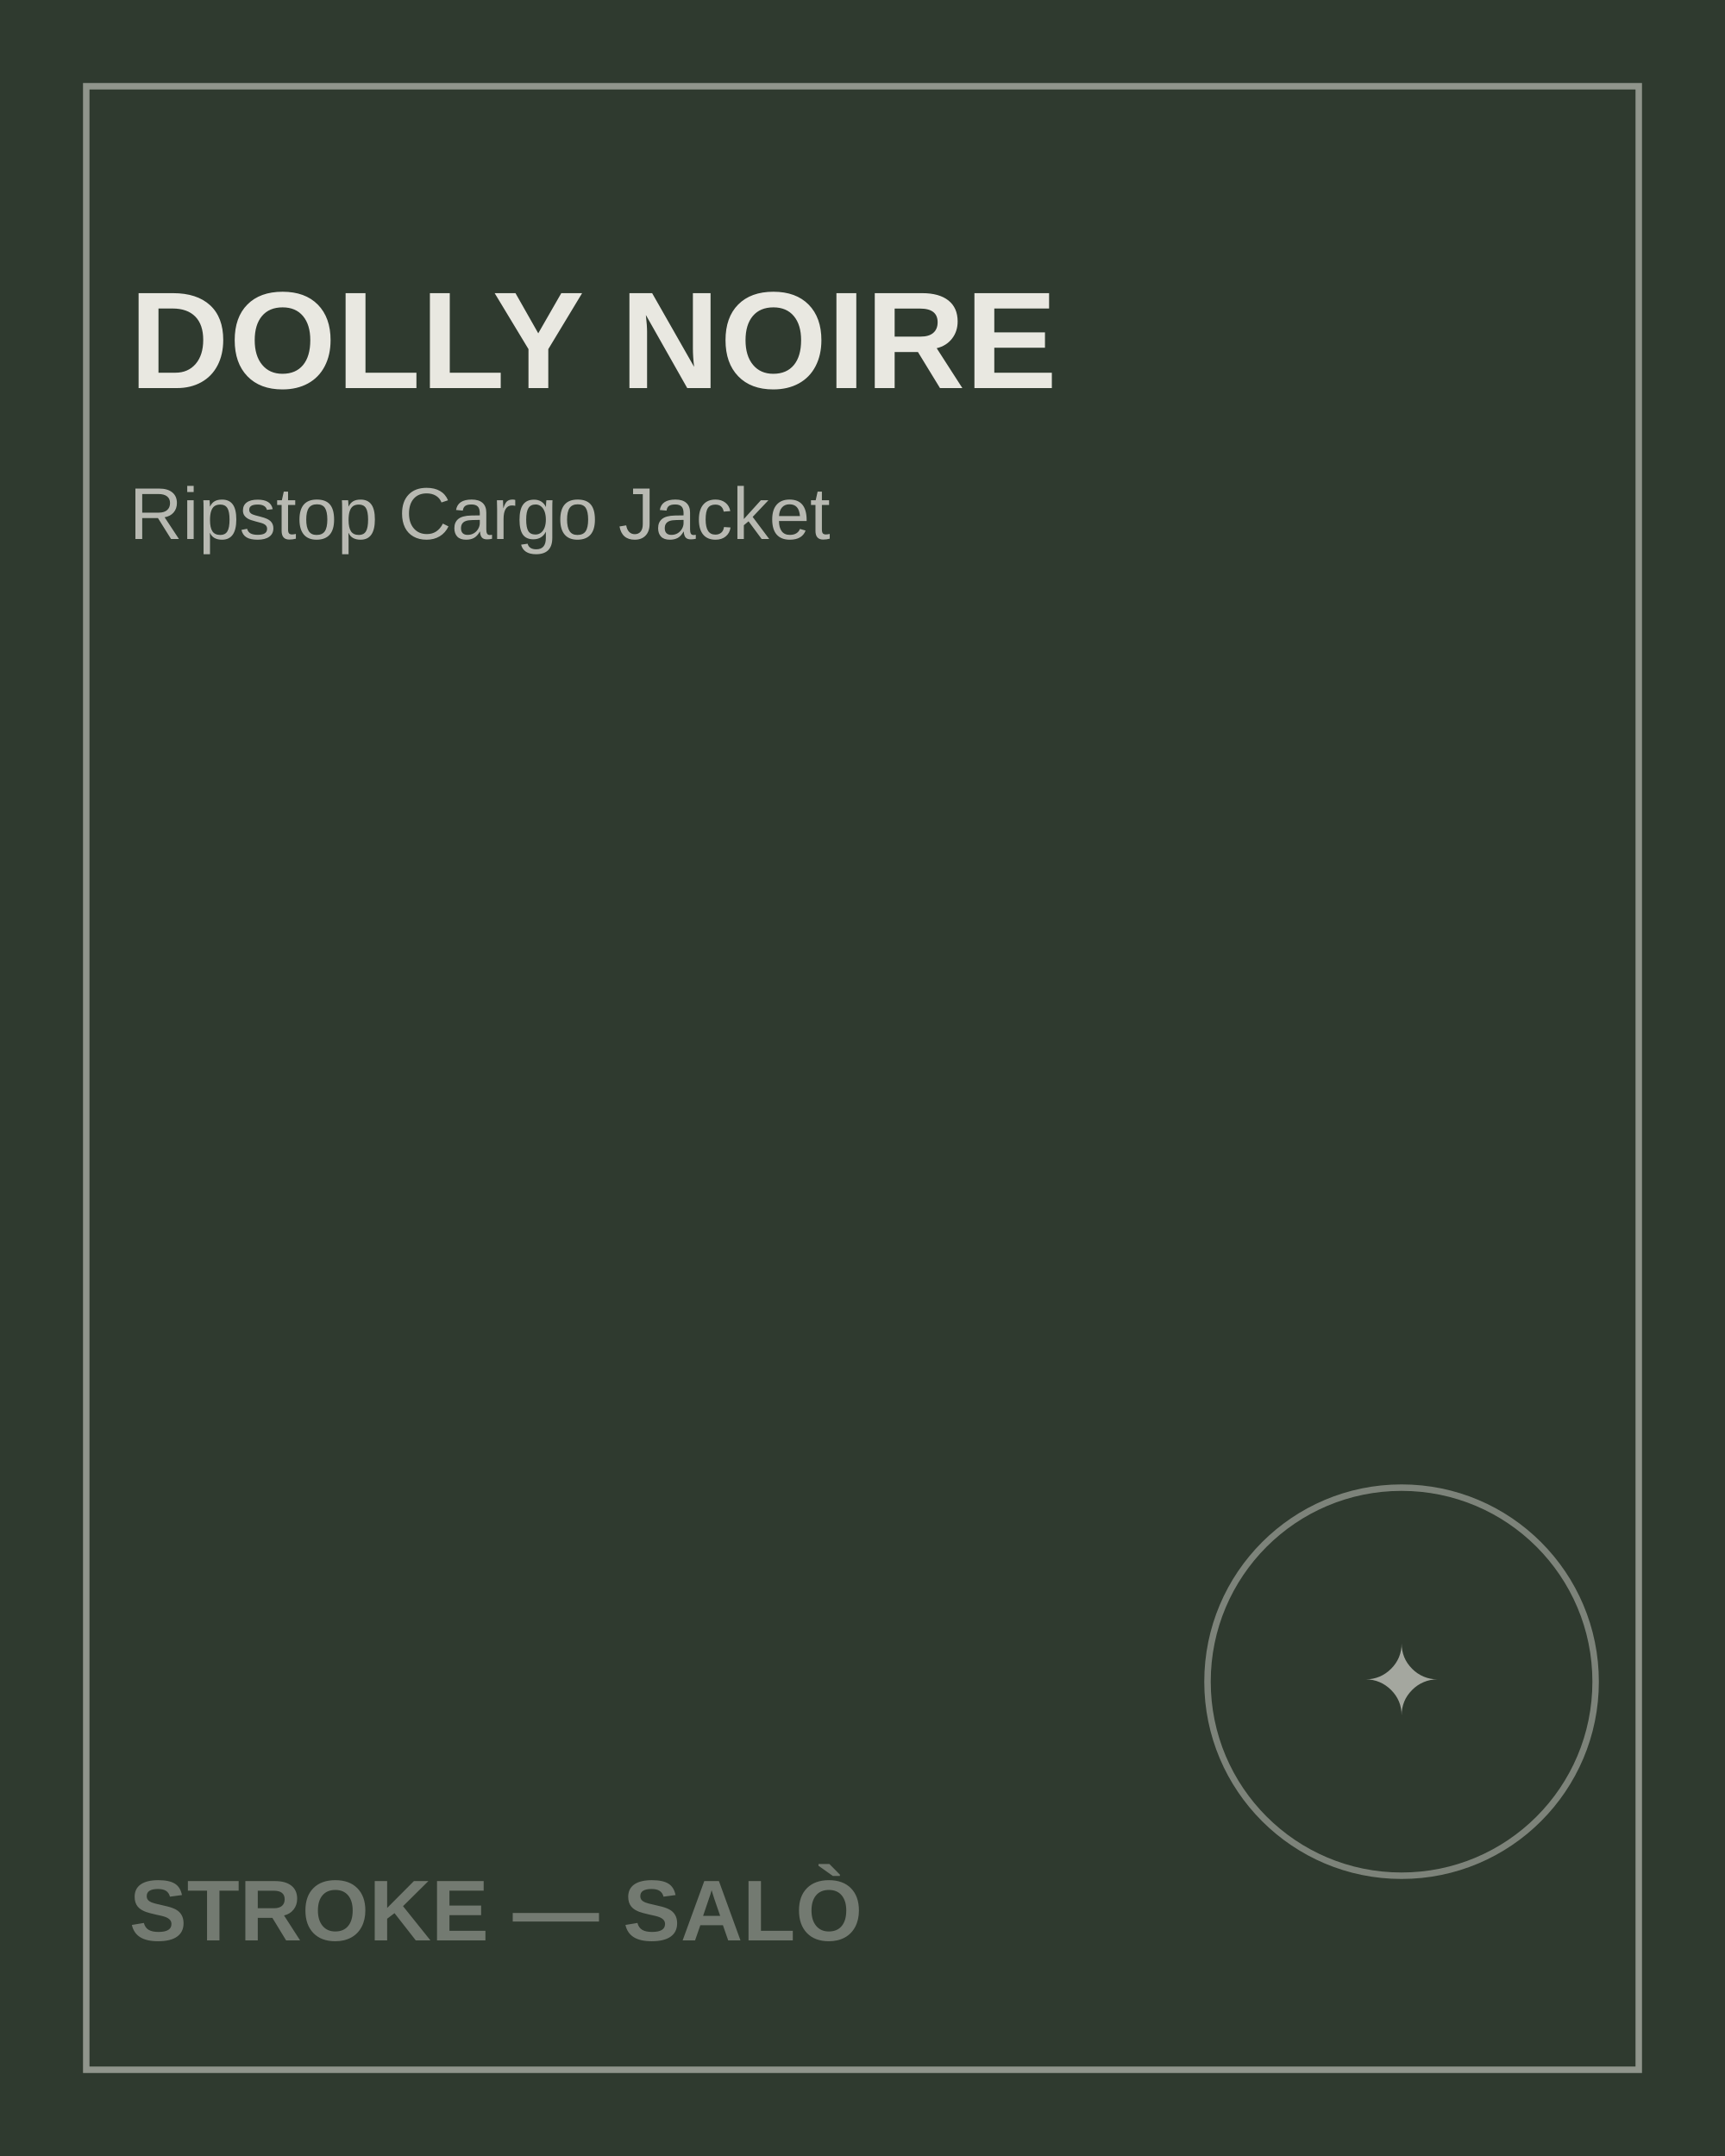
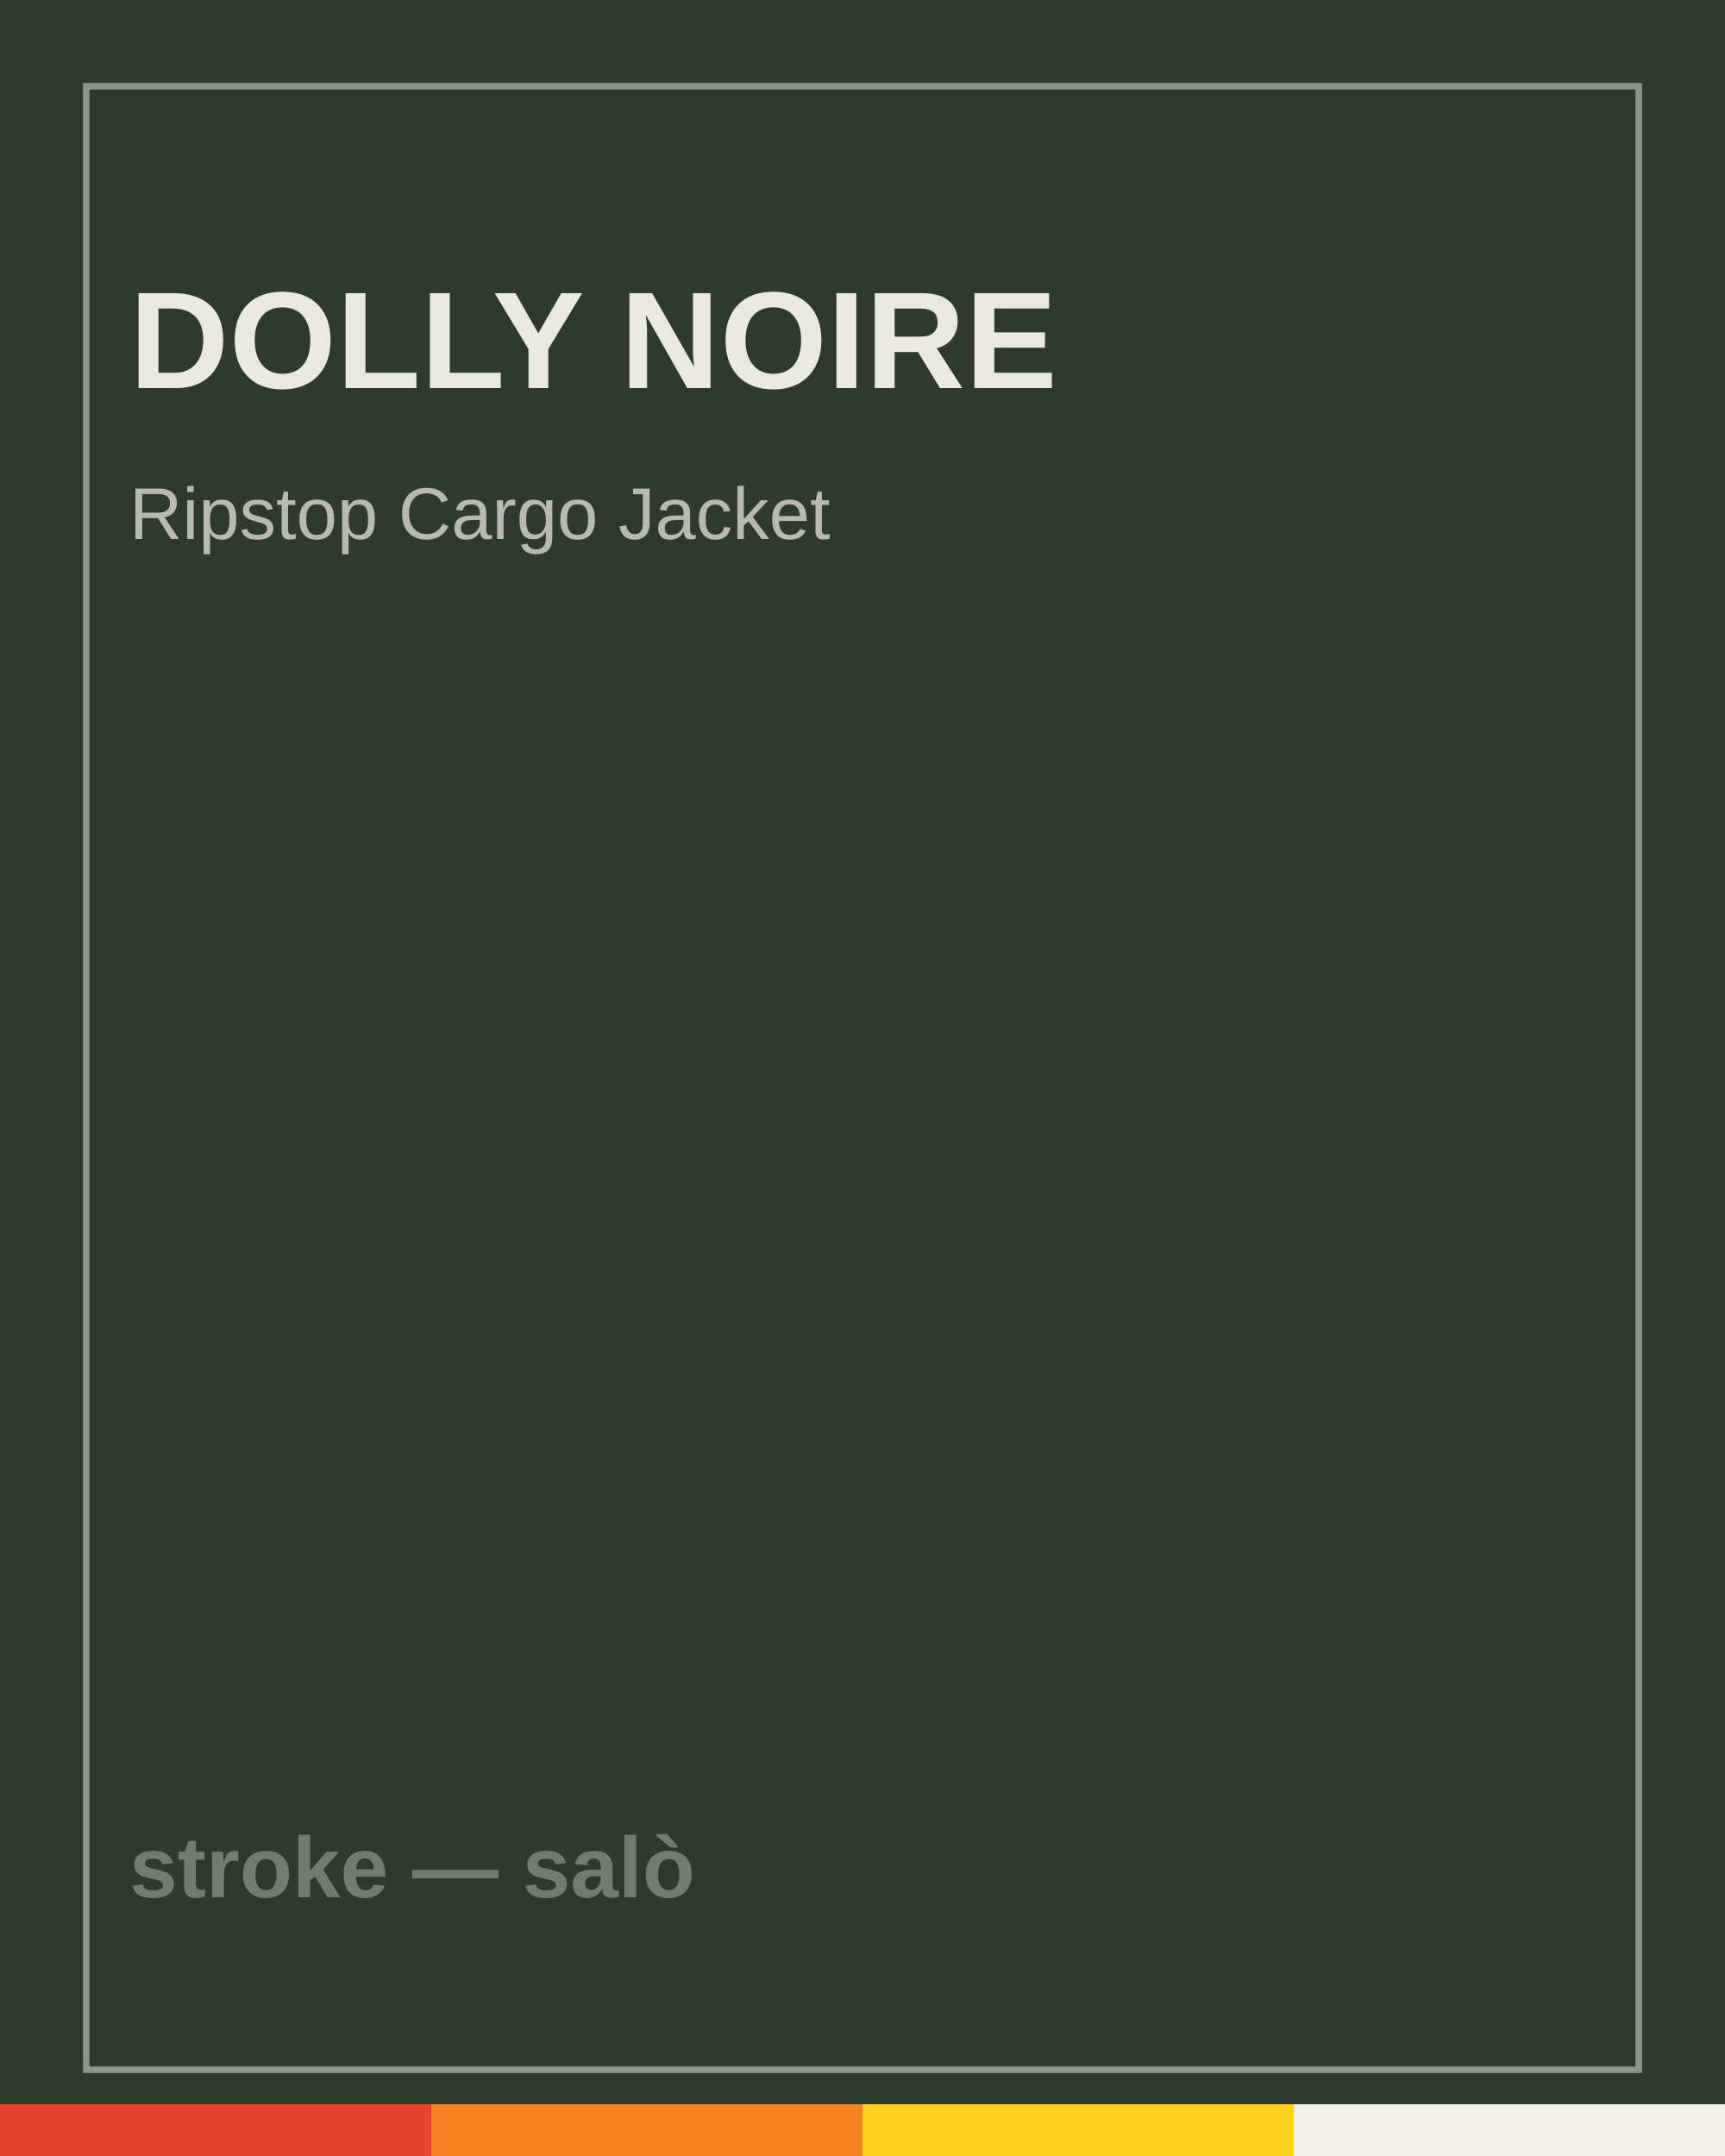
<svg xmlns="http://www.w3.org/2000/svg" width="800" height="1000" viewBox="0 0 800 1000">
  <rect width="800" height="1000" fill="#2f3a2f" />
  <rect x="40" y="40" width="720" height="920" fill="none" stroke="#f2f0ea" stroke-width="3" opacity="0.5" />
  <text x="60" y="180" font-family="Arial Black, Arial, sans-serif" font-size="64" font-weight="900" fill="#f2f0ea" opacity="0.95">DOLLY NOIRE</text>
  <text x="60" y="250" font-family="Arial, sans-serif" font-size="34" fill="#f2f0ea" opacity="0.7">Ripstop Cargo Jacket</text>
-   <text x="60" y="900" font-family="Arial Black, Arial, sans-serif" font-size="40" font-weight="900" fill="#f2f0ea" opacity="0.35">STROKE — SALÒ</text>
-   <circle cx="650" cy="780" r="90" fill="none" stroke="#f2f0ea" stroke-width="3" opacity="0.4" />
-   <text x="650" y="795" text-anchor="middle" font-family="Arial Black, Arial, sans-serif" font-size="44" font-weight="900" fill="#f2f0ea" opacity="0.6">✦</text>
+   <text x="60" y="880" font-family="Arial Black, Arial, sans-serif" font-size="40" font-weight="900" fill="#f2f0ea" opacity="0.35">stroke — salò</text>
+   <rect x="0" y="976" width="200" height="24" fill="#e8432d" />
+   <rect x="200" y="976" width="200" height="24" fill="#f58220" />
+   <rect x="400" y="976" width="200" height="24" fill="#ffd21e" />
+   <rect x="600" y="976" width="200" height="24" fill="#f2f0ea" />
</svg>
